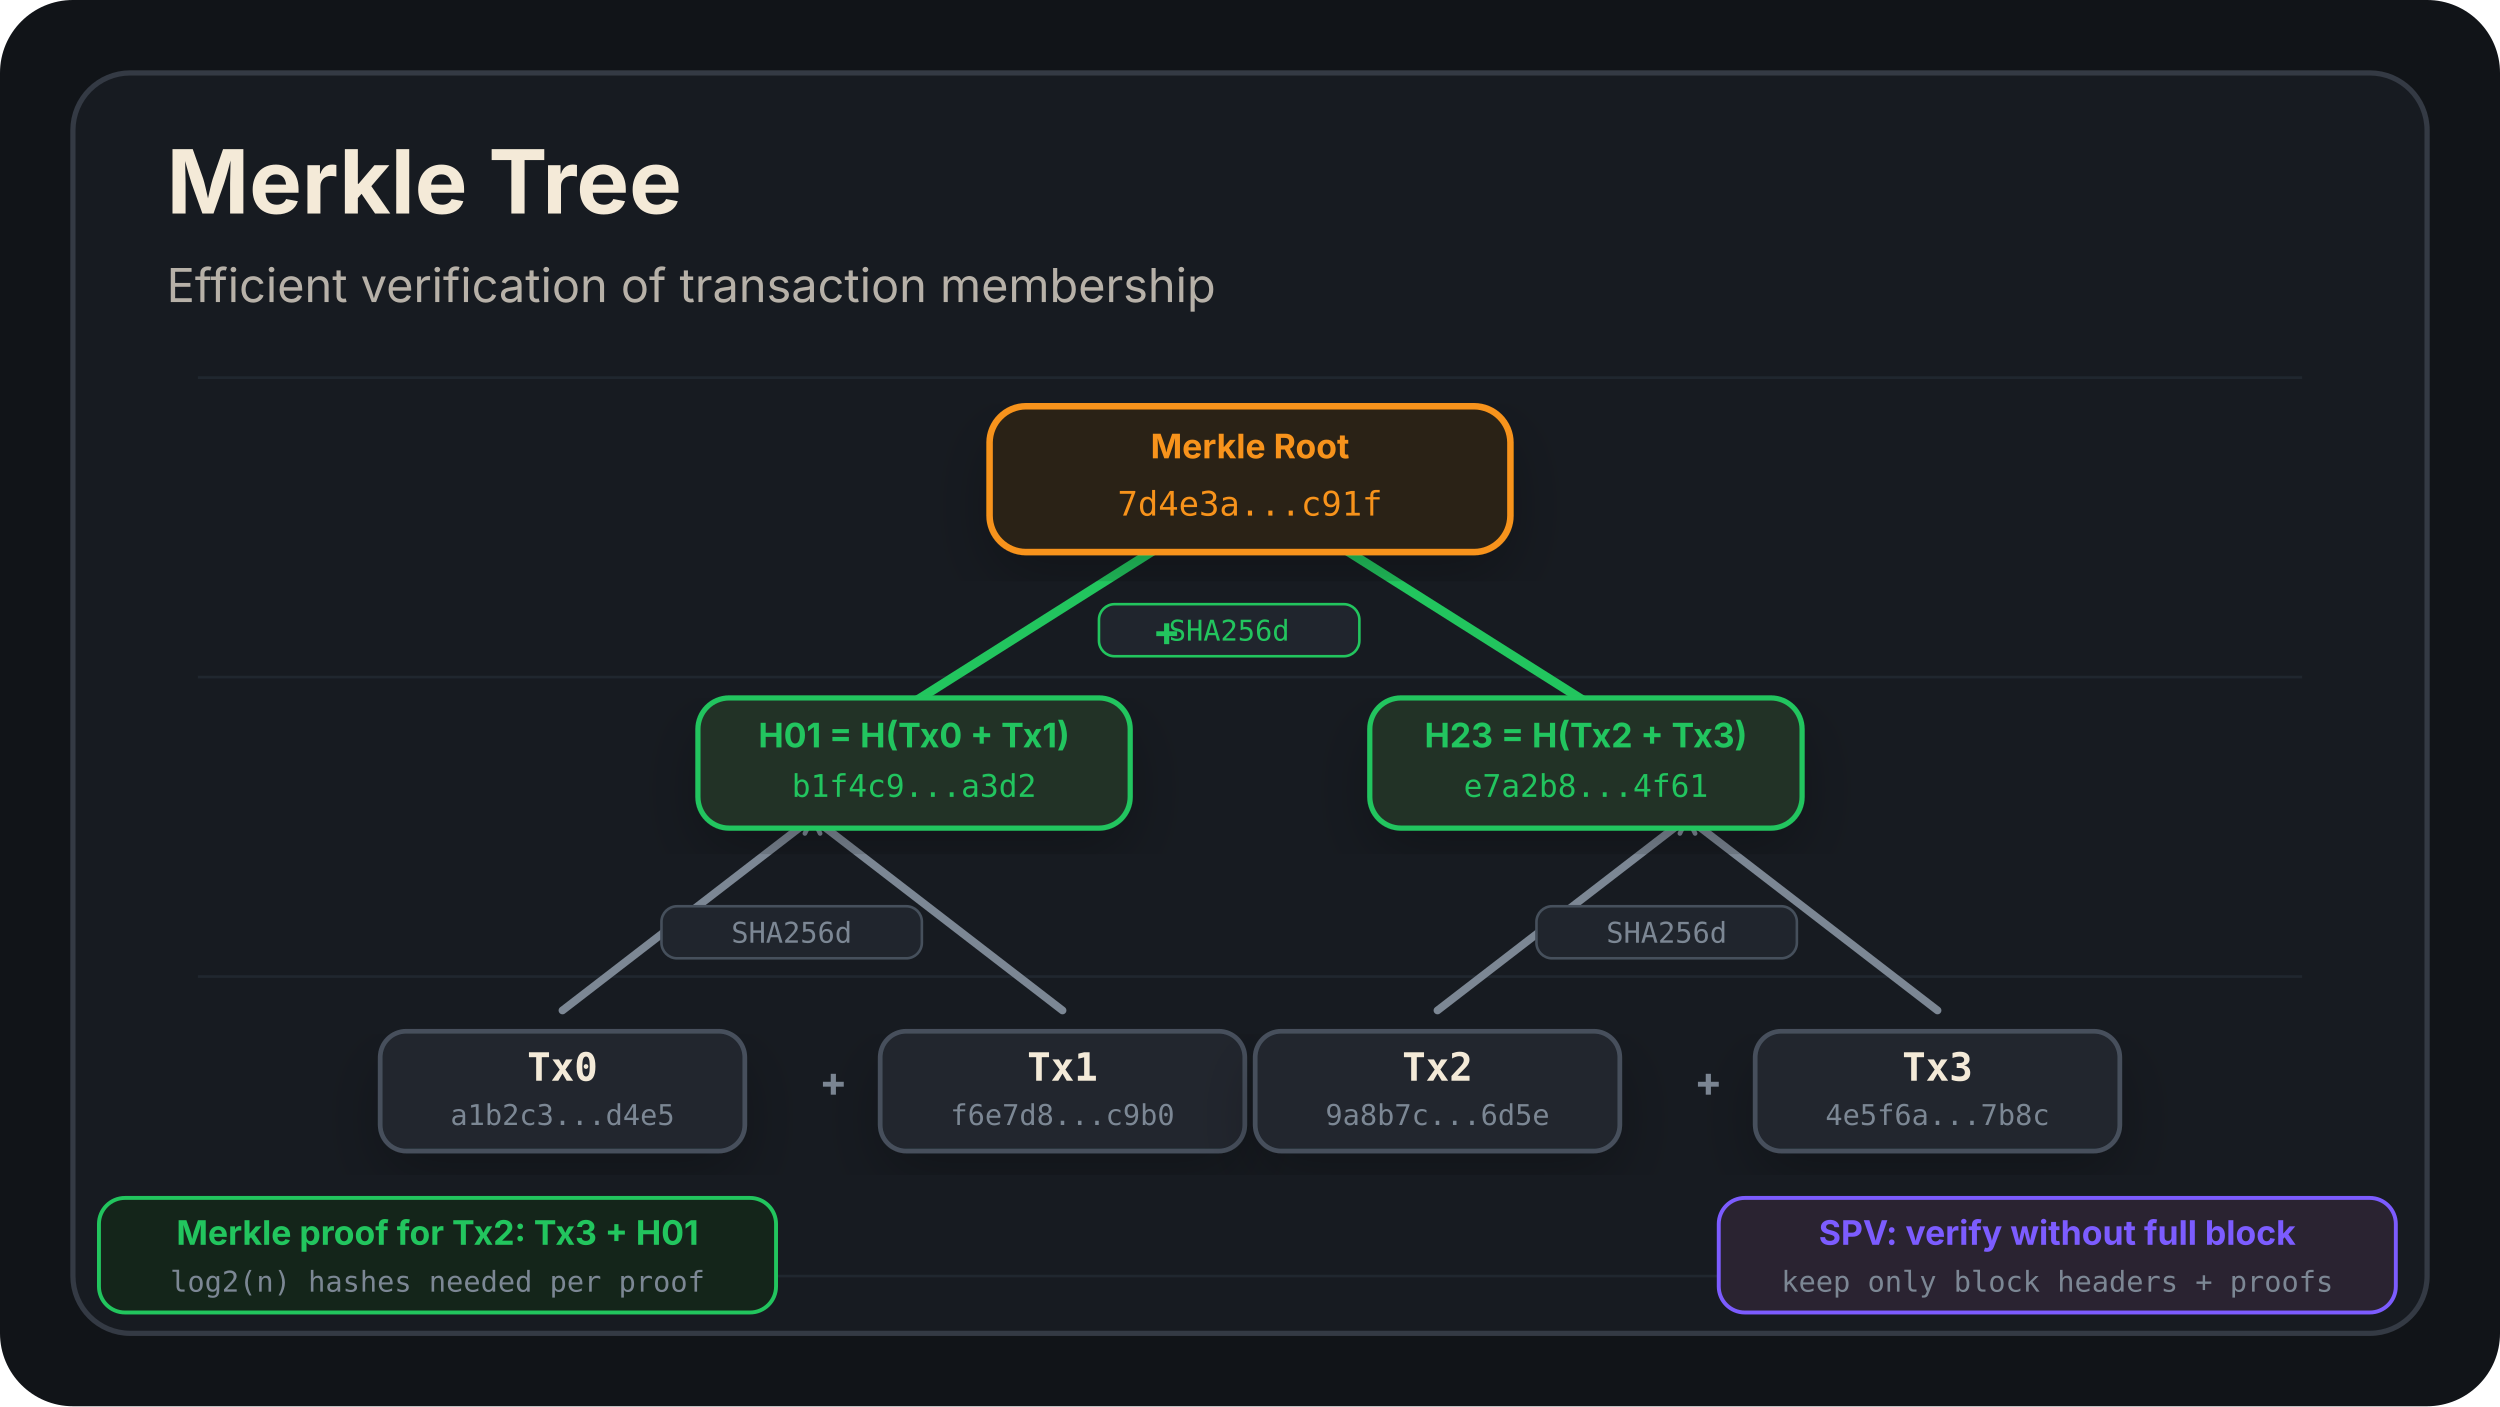
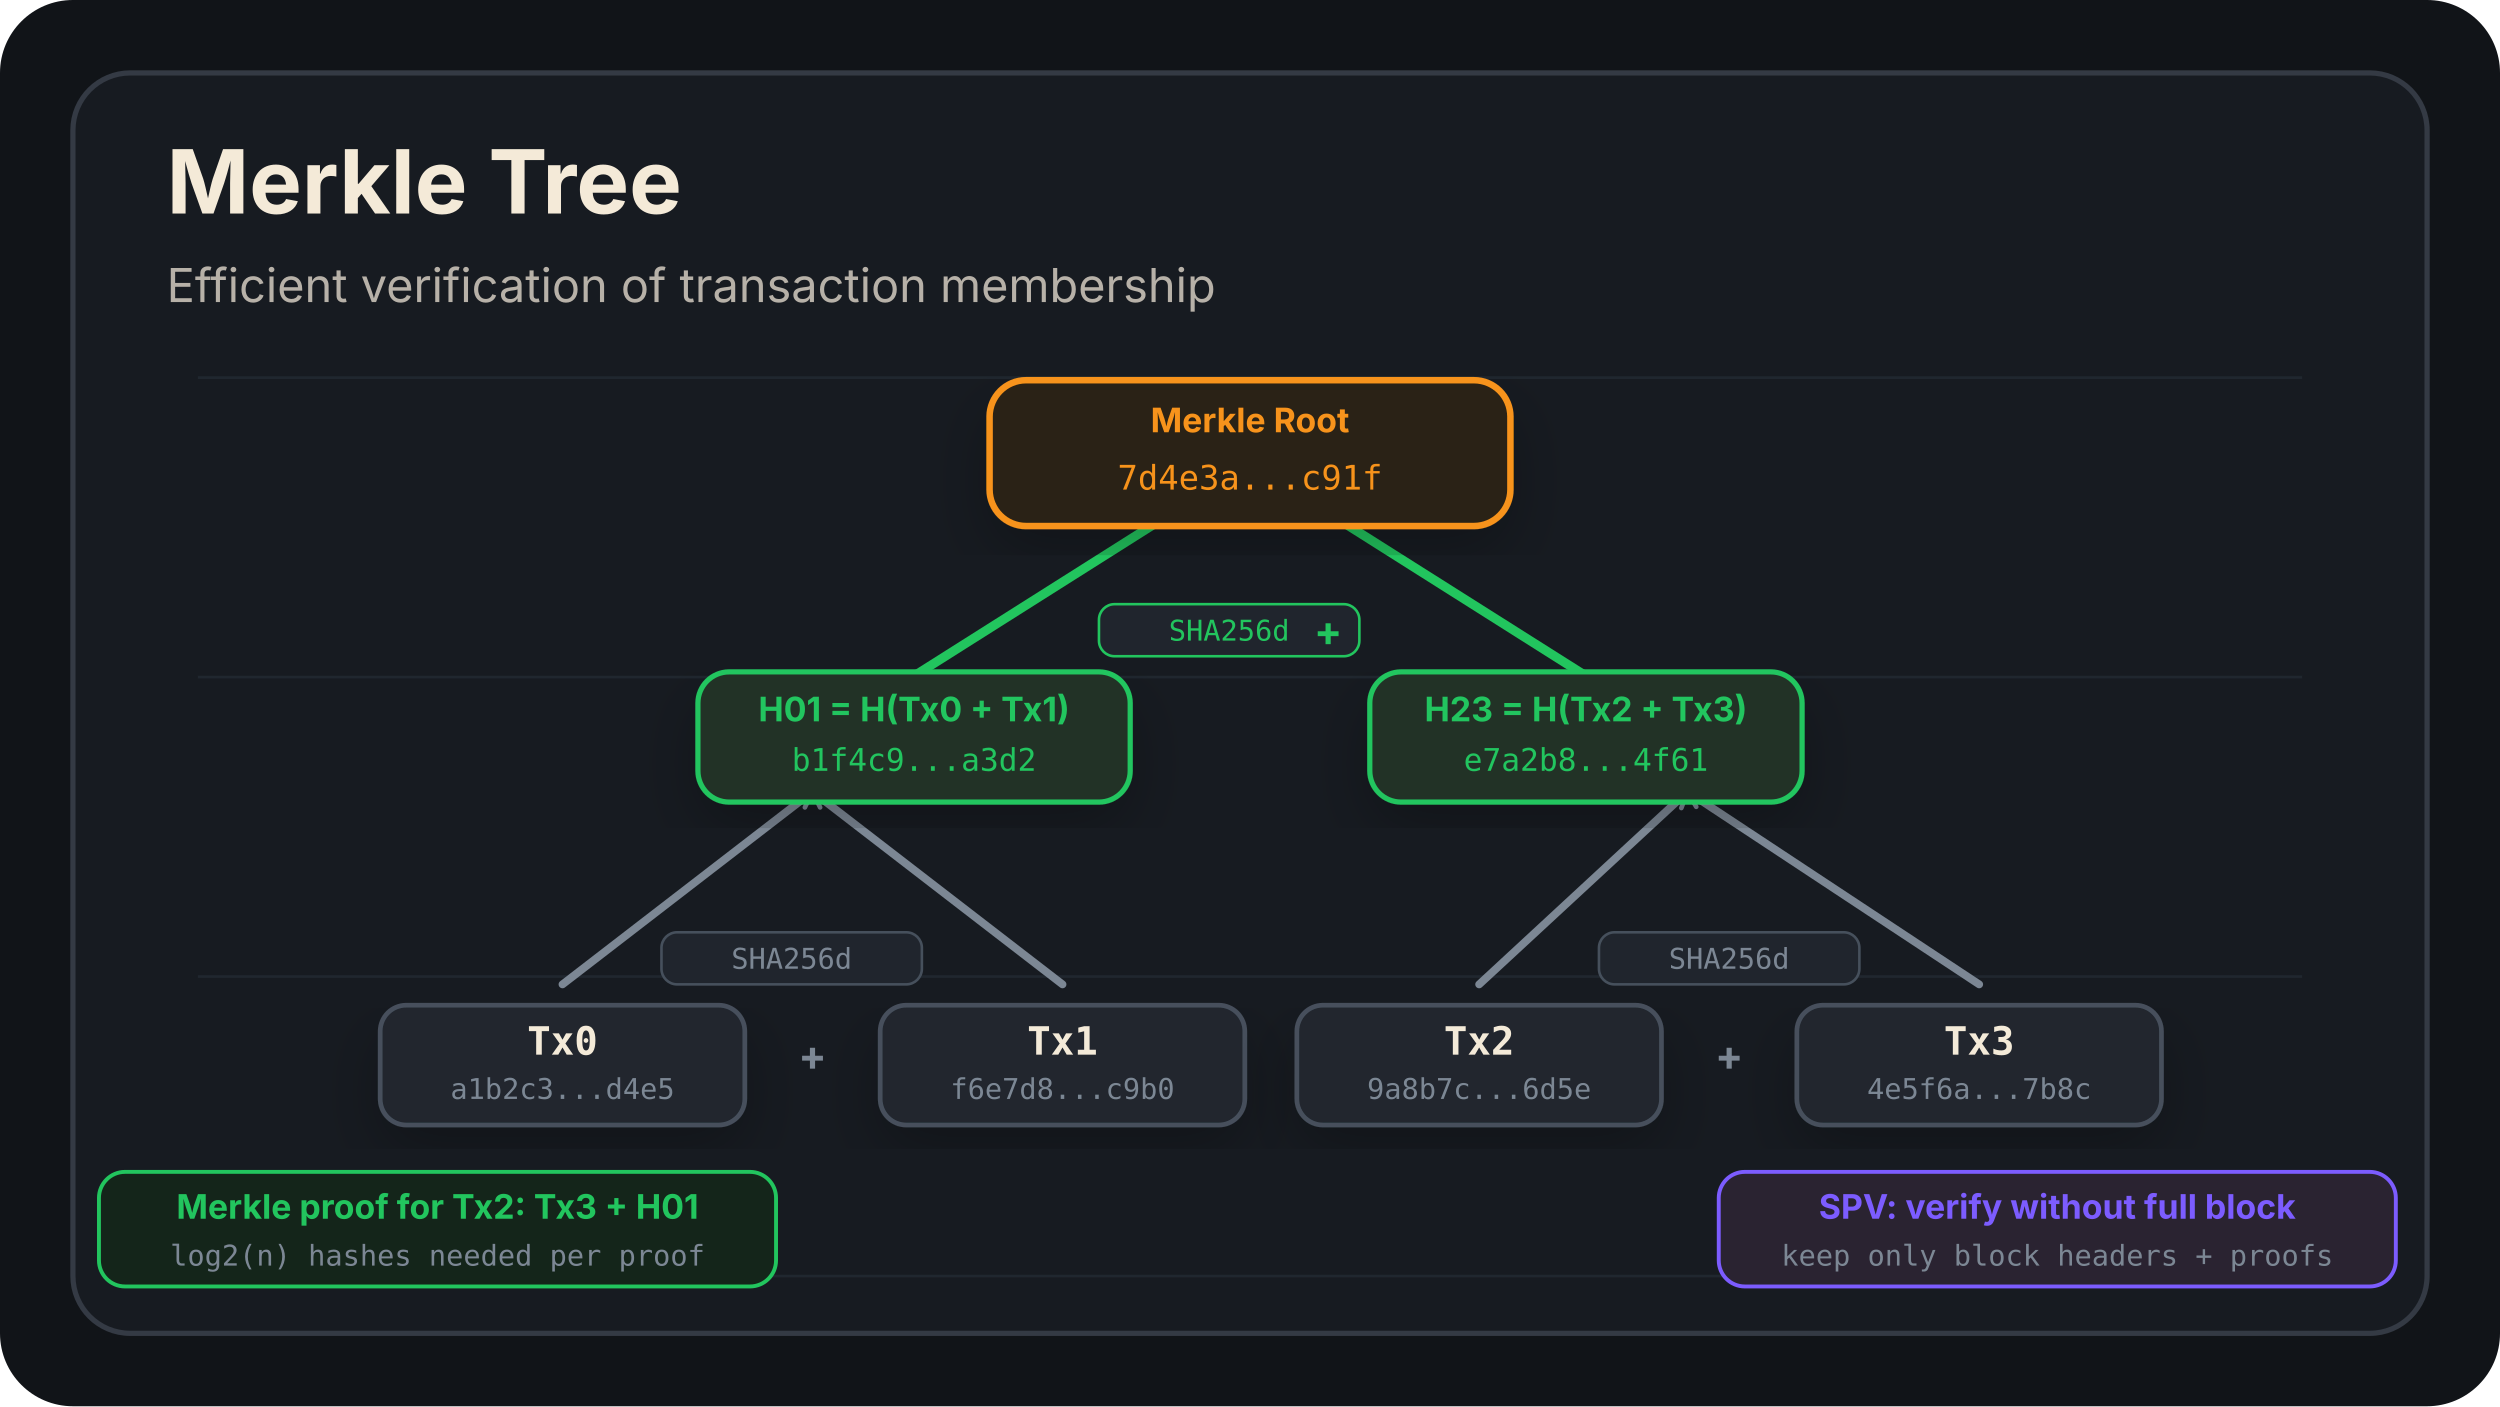
<svg xmlns="http://www.w3.org/2000/svg" width="960" height="540" viewBox="0 0 960 540" fill="none" role="img" aria-labelledby="title desc">
  <defs>
    <marker id="arrow-orange" markerWidth="10" markerHeight="10" refX="8" refY="5" orient="auto" markerUnits="userSpaceOnUse">
      <path d="M2 2L8 5L2 8" fill="none" stroke="#F7931A" stroke-width="1.8" stroke-linecap="round" stroke-linejoin="round" />
    </marker>
    <marker id="arrow-green" markerWidth="10" markerHeight="10" refX="8" refY="5" orient="auto" markerUnits="userSpaceOnUse">
      <path d="M2 2L8 5L2 8" fill="none" stroke="#22C55E" stroke-width="1.8" stroke-linecap="round" stroke-linejoin="round" />
    </marker>
    <marker id="arrow-muted" markerWidth="10" markerHeight="10" refX="8" refY="5" orient="auto" markerUnits="userSpaceOnUse">
      <path d="M2 2L8 5L2 8" fill="none" stroke="#7C8794" stroke-width="1.8" stroke-linecap="round" stroke-linejoin="round" />
    </marker>
    <filter id="soft" x="-20%" y="-20%" width="140%" height="140%">
      <feDropShadow dx="0" dy="10" stdDeviation="12" flood-color="#000000" flood-opacity="0.24" />
    </filter>
  </defs>
  <rect width="960" height="540" rx="28" fill="#111418" />
  <rect x="28" y="28" width="904" height="484" rx="22" fill="#171B21" stroke="#343A44" stroke-width="2" />
  <text x="64" y="82" fill="#F4EAD8" font-family="Inter, Arial, sans-serif" font-size="34" font-weight="700">Merkle Tree</text>
  <text x="64" y="116" fill="#B7B1A8" font-family="Inter, Arial, sans-serif" font-size="18">Efficient verification of transaction membership</text>
  <g stroke="#28313B" stroke-width="1" opacity="0.55">
    <path d="M76 145H884" />
    <path d="M76 260H884" />
    <path d="M76 375H884" />
    <path d="M76 490H884" />
  </g>
  <g stroke-width="3" stroke-linecap="round" fill="none">
-     <path d="M216 388L312 314" stroke="#7C8794" marker-end="url(#arrow-muted)" />
-     <path d="M408 388L312 314" stroke="#7C8794" marker-end="url(#arrow-muted)" />
-     <path d="M552 388L648 314" stroke="#7C8794" marker-end="url(#arrow-muted)" />
-     <path d="M744 388L648 314" stroke="#7C8794" marker-end="url(#arrow-muted)" />
-     <path d="M344 274L480 188" stroke="#22C55E" stroke-width="3.5" marker-end="url(#arrow-green)" />
-     <path d="M616 274L480 188" stroke="#22C55E" stroke-width="3.5" marker-end="url(#arrow-green)" />
+     <path d="M216 378L312 304" stroke="#7C8794" marker-end="url(#arrow-muted)" />
+     <path d="M408 378L312 304" stroke="#7C8794" marker-end="url(#arrow-muted)" />
+     <path d="M568 378L648 304" stroke="#7C8794" marker-end="url(#arrow-muted)" />
+     <path d="M760 378L648 304" stroke="#7C8794" marker-end="url(#arrow-muted)" />
+     <path d="M344 264L480 178" stroke="#22C55E" stroke-width="3.5" marker-end="url(#arrow-green)" />
+     <path d="M616 264L480 178" stroke="#22C55E" stroke-width="3.5" marker-end="url(#arrow-green)" />
  </g>
-   <rect x="254" y="348" width="100" height="20" rx="6" fill="#20252D" stroke="#46505C" stroke-width="1" />
-   <text x="304" y="362" text-anchor="middle" fill="#7C8794" font-family="JetBrains Mono, monospace" font-size="11">SHA256d</text>
-   <rect x="590" y="348" width="100" height="20" rx="6" fill="#20252D" stroke="#46505C" stroke-width="1" />
-   <text x="640" y="362" text-anchor="middle" fill="#7C8794" font-family="JetBrains Mono, monospace" font-size="11">SHA256d</text>
+   <rect x="254" y="358" width="100" height="20" rx="6" fill="#20252D" stroke="#46505C" stroke-width="1" />
+   <text x="304" y="372" text-anchor="middle" fill="#7C8794" font-family="JetBrains Mono, monospace" font-size="11">SHA256d</text>
+   <rect x="614" y="358" width="100" height="20" rx="6" fill="#20252D" stroke="#46505C" stroke-width="1" />
+   <text x="664" y="372" text-anchor="middle" fill="#7C8794" font-family="JetBrains Mono, monospace" font-size="11">SHA256d</text>
  <rect x="422" y="232" width="100" height="20" rx="6" fill="#20252D" stroke="#22C55E" stroke-width="1" />
  <text x="472" y="246" text-anchor="middle" fill="#22C55E" font-family="JetBrains Mono, monospace" font-size="11">SHA256d</text>
-   <text x="320" y="421" text-anchor="middle" fill="#7C8794" font-family="Inter, Arial, sans-serif" font-size="16" font-weight="700">+</text>
-   <text x="656" y="421" text-anchor="middle" fill="#7C8794" font-family="Inter, Arial, sans-serif" font-size="16" font-weight="700">+</text>
-   <text x="448" y="248" text-anchor="middle" fill="#22C55E" font-family="Inter, Arial, sans-serif" font-size="16" font-weight="700">+</text>
+   <text x="312" y="411" text-anchor="middle" fill="#7C8794" font-family="Inter, Arial, sans-serif" font-size="16" font-weight="700">+</text>
+   <text x="664" y="411" text-anchor="middle" fill="#7C8794" font-family="Inter, Arial, sans-serif" font-size="16" font-weight="700">+</text>
+   <text x="510" y="248" text-anchor="middle" fill="#22C55E" font-family="Inter, Arial, sans-serif" font-size="16" font-weight="700">+</text>
  <g filter="url(#soft)">
-     <rect x="380" y="156" width="200" height="56" rx="14" fill="#2A2116" stroke="#F7931A" stroke-width="2.5" />
-     <text x="480" y="176" text-anchor="middle" fill="#F7931A" font-family="Inter, Arial, sans-serif" font-size="13" font-weight="700">Merkle Root</text>
-     <text x="480" y="198" text-anchor="middle" fill="#F7931A" font-family="JetBrains Mono, monospace" font-size="13">7d4e3a...c91f</text>
+     <rect x="380" y="146" width="200" height="56" rx="14" fill="#2A2116" stroke="#F7931A" stroke-width="2.5" />
+     <text x="480" y="166" text-anchor="middle" fill="#F7931A" font-family="Inter, Arial, sans-serif" font-size="13" font-weight="700">Merkle Root</text>
+     <text x="480" y="188" text-anchor="middle" fill="#F7931A" font-family="JetBrains Mono, monospace" font-size="13">7d4e3a...c91f</text>
  </g>
  <g filter="url(#soft)">
-     <rect x="268" y="268" width="166" height="50" rx="12" fill="#203327" stroke="#22C55E" stroke-width="2" />
-     <text x="351" y="287" text-anchor="middle" fill="#22C55E" font-family="Inter, Arial, sans-serif" font-size="13" font-weight="700">H01 = H(Tx0 + Tx1)</text>
-     <text x="351" y="306" text-anchor="middle" fill="#22C55E" font-family="JetBrains Mono, monospace" font-size="12">b1f4c9...a3d2</text>
+     <rect x="268" y="258" width="166" height="50" rx="12" fill="#203327" stroke="#22C55E" stroke-width="2" />
+     <text x="351" y="277" text-anchor="middle" fill="#22C55E" font-family="Inter, Arial, sans-serif" font-size="13" font-weight="700">H01 = H(Tx0 + Tx1)</text>
+     <text x="351" y="296" text-anchor="middle" fill="#22C55E" font-family="JetBrains Mono, monospace" font-size="12">b1f4c9...a3d2</text>
  </g>
  <g filter="url(#soft)">
-     <rect x="526" y="268" width="166" height="50" rx="12" fill="#203327" stroke="#22C55E" stroke-width="2" />
-     <text x="609" y="287" text-anchor="middle" fill="#22C55E" font-family="Inter, Arial, sans-serif" font-size="13" font-weight="700">H23 = H(Tx2 + Tx3)</text>
-     <text x="609" y="306" text-anchor="middle" fill="#22C55E" font-family="JetBrains Mono, monospace" font-size="12">e7a2b8...4f61</text>
+     <rect x="526" y="258" width="166" height="50" rx="12" fill="#203327" stroke="#22C55E" stroke-width="2" />
+     <text x="609" y="277" text-anchor="middle" fill="#22C55E" font-family="Inter, Arial, sans-serif" font-size="13" font-weight="700">H23 = H(Tx2 + Tx3)</text>
+     <text x="609" y="296" text-anchor="middle" fill="#22C55E" font-family="JetBrains Mono, monospace" font-size="12">e7a2b8...4f61</text>
  </g>
  <g filter="url(#soft)">
-     <rect x="146" y="396" width="140" height="46" rx="10" fill="#20252D" stroke="#46505C" stroke-width="1.8" />
-     <text x="216" y="415" text-anchor="middle" fill="#F4EAD8" font-family="JetBrains Mono, monospace" font-size="15" font-weight="700">Tx0</text>
-     <text x="216" y="432" text-anchor="middle" fill="#7C8794" font-family="JetBrains Mono, monospace" font-size="11">a1b2c3...d4e5</text>
+     <rect x="146" y="386" width="140" height="46" rx="10" fill="#20252D" stroke="#46505C" stroke-width="1.8" />
+     <text x="216" y="405" text-anchor="middle" fill="#F4EAD8" font-family="JetBrains Mono, monospace" font-size="15" font-weight="700">Tx0</text>
+     <text x="216" y="422" text-anchor="middle" fill="#7C8794" font-family="JetBrains Mono, monospace" font-size="11">a1b2c3...d4e5</text>
  </g>
  <g filter="url(#soft)">
-     <rect x="338" y="396" width="140" height="46" rx="10" fill="#20252D" stroke="#46505C" stroke-width="1.8" />
-     <text x="408" y="415" text-anchor="middle" fill="#F4EAD8" font-family="JetBrains Mono, monospace" font-size="15" font-weight="700">Tx1</text>
-     <text x="408" y="432" text-anchor="middle" fill="#7C8794" font-family="JetBrains Mono, monospace" font-size="11">f6e7d8...c9b0</text>
+     <rect x="338" y="386" width="140" height="46" rx="10" fill="#20252D" stroke="#46505C" stroke-width="1.8" />
+     <text x="408" y="405" text-anchor="middle" fill="#F4EAD8" font-family="JetBrains Mono, monospace" font-size="15" font-weight="700">Tx1</text>
+     <text x="408" y="422" text-anchor="middle" fill="#7C8794" font-family="JetBrains Mono, monospace" font-size="11">f6e7d8...c9b0</text>
  </g>
  <g filter="url(#soft)">
-     <rect x="482" y="396" width="140" height="46" rx="10" fill="#20252D" stroke="#46505C" stroke-width="1.8" />
-     <text x="552" y="415" text-anchor="middle" fill="#F4EAD8" font-family="JetBrains Mono, monospace" font-size="15" font-weight="700">Tx2</text>
-     <text x="552" y="432" text-anchor="middle" fill="#7C8794" font-family="JetBrains Mono, monospace" font-size="11">9a8b7c...6d5e</text>
+     <rect x="498" y="386" width="140" height="46" rx="10" fill="#20252D" stroke="#46505C" stroke-width="1.8" />
+     <text x="568" y="405" text-anchor="middle" fill="#F4EAD8" font-family="JetBrains Mono, monospace" font-size="15" font-weight="700">Tx2</text>
+     <text x="568" y="422" text-anchor="middle" fill="#7C8794" font-family="JetBrains Mono, monospace" font-size="11">9a8b7c...6d5e</text>
  </g>
  <g filter="url(#soft)">
-     <rect x="674" y="396" width="140" height="46" rx="10" fill="#20252D" stroke="#46505C" stroke-width="1.8" />
-     <text x="744" y="415" text-anchor="middle" fill="#F4EAD8" font-family="JetBrains Mono, monospace" font-size="15" font-weight="700">Tx3</text>
-     <text x="744" y="432" text-anchor="middle" fill="#7C8794" font-family="JetBrains Mono, monospace" font-size="11">4e5f6a...7b8c</text>
+     <rect x="690" y="386" width="140" height="46" rx="10" fill="#20252D" stroke="#46505C" stroke-width="1.8" />
+     <text x="760" y="405" text-anchor="middle" fill="#F4EAD8" font-family="JetBrains Mono, monospace" font-size="15" font-weight="700">Tx3</text>
+     <text x="760" y="422" text-anchor="middle" fill="#7C8794" font-family="JetBrains Mono, monospace" font-size="11">4e5f6a...7b8c</text>
  </g>
-   <rect x="38" y="460" width="260" height="44" rx="10" fill="#14251A" stroke="#22C55E" stroke-width="1.5" />
-   <text x="168" y="478" text-anchor="middle" fill="#22C55E" font-family="Inter, Arial, sans-serif" font-size="13" font-weight="700">Merkle proof for Tx2: Tx3 + H01</text>
-   <text x="168" y="496" text-anchor="middle" fill="#7C8794" font-family="JetBrains Mono, monospace" font-size="11">log2(n) hashes needed per proof</text>
-   <rect x="660" y="460" width="260" height="44" rx="10" fill="#2A2331" stroke="#7C5CFF" stroke-width="1.5" />
-   <text x="790" y="478" text-anchor="middle" fill="#7C5CFF" font-family="Inter, Arial, sans-serif" font-size="13" font-weight="700">SPV: verify without full block</text>
-   <text x="790" y="496" text-anchor="middle" fill="#7C8794" font-family="JetBrains Mono, monospace" font-size="11">keep only block headers + proofs</text>
+   <rect x="38" y="450" width="260" height="44" rx="10" fill="#14251A" stroke="#22C55E" stroke-width="1.5" />
+   <text x="168" y="468" text-anchor="middle" fill="#22C55E" font-family="Inter, Arial, sans-serif" font-size="13" font-weight="700">Merkle proof for Tx2: Tx3 + H01</text>
+   <text x="168" y="486" text-anchor="middle" fill="#7C8794" font-family="JetBrains Mono, monospace" font-size="11">log2(n) hashes needed per proof</text>
+   <rect x="660" y="450" width="260" height="44" rx="10" fill="#2A2331" stroke="#7C5CFF" stroke-width="1.5" />
+   <text x="790" y="468" text-anchor="middle" fill="#7C5CFF" font-family="Inter, Arial, sans-serif" font-size="13" font-weight="700">SPV: verify without full block</text>
+   <text x="790" y="486" text-anchor="middle" fill="#7C8794" font-family="JetBrains Mono, monospace" font-size="11">keep only block headers + proofs</text>
</svg>
